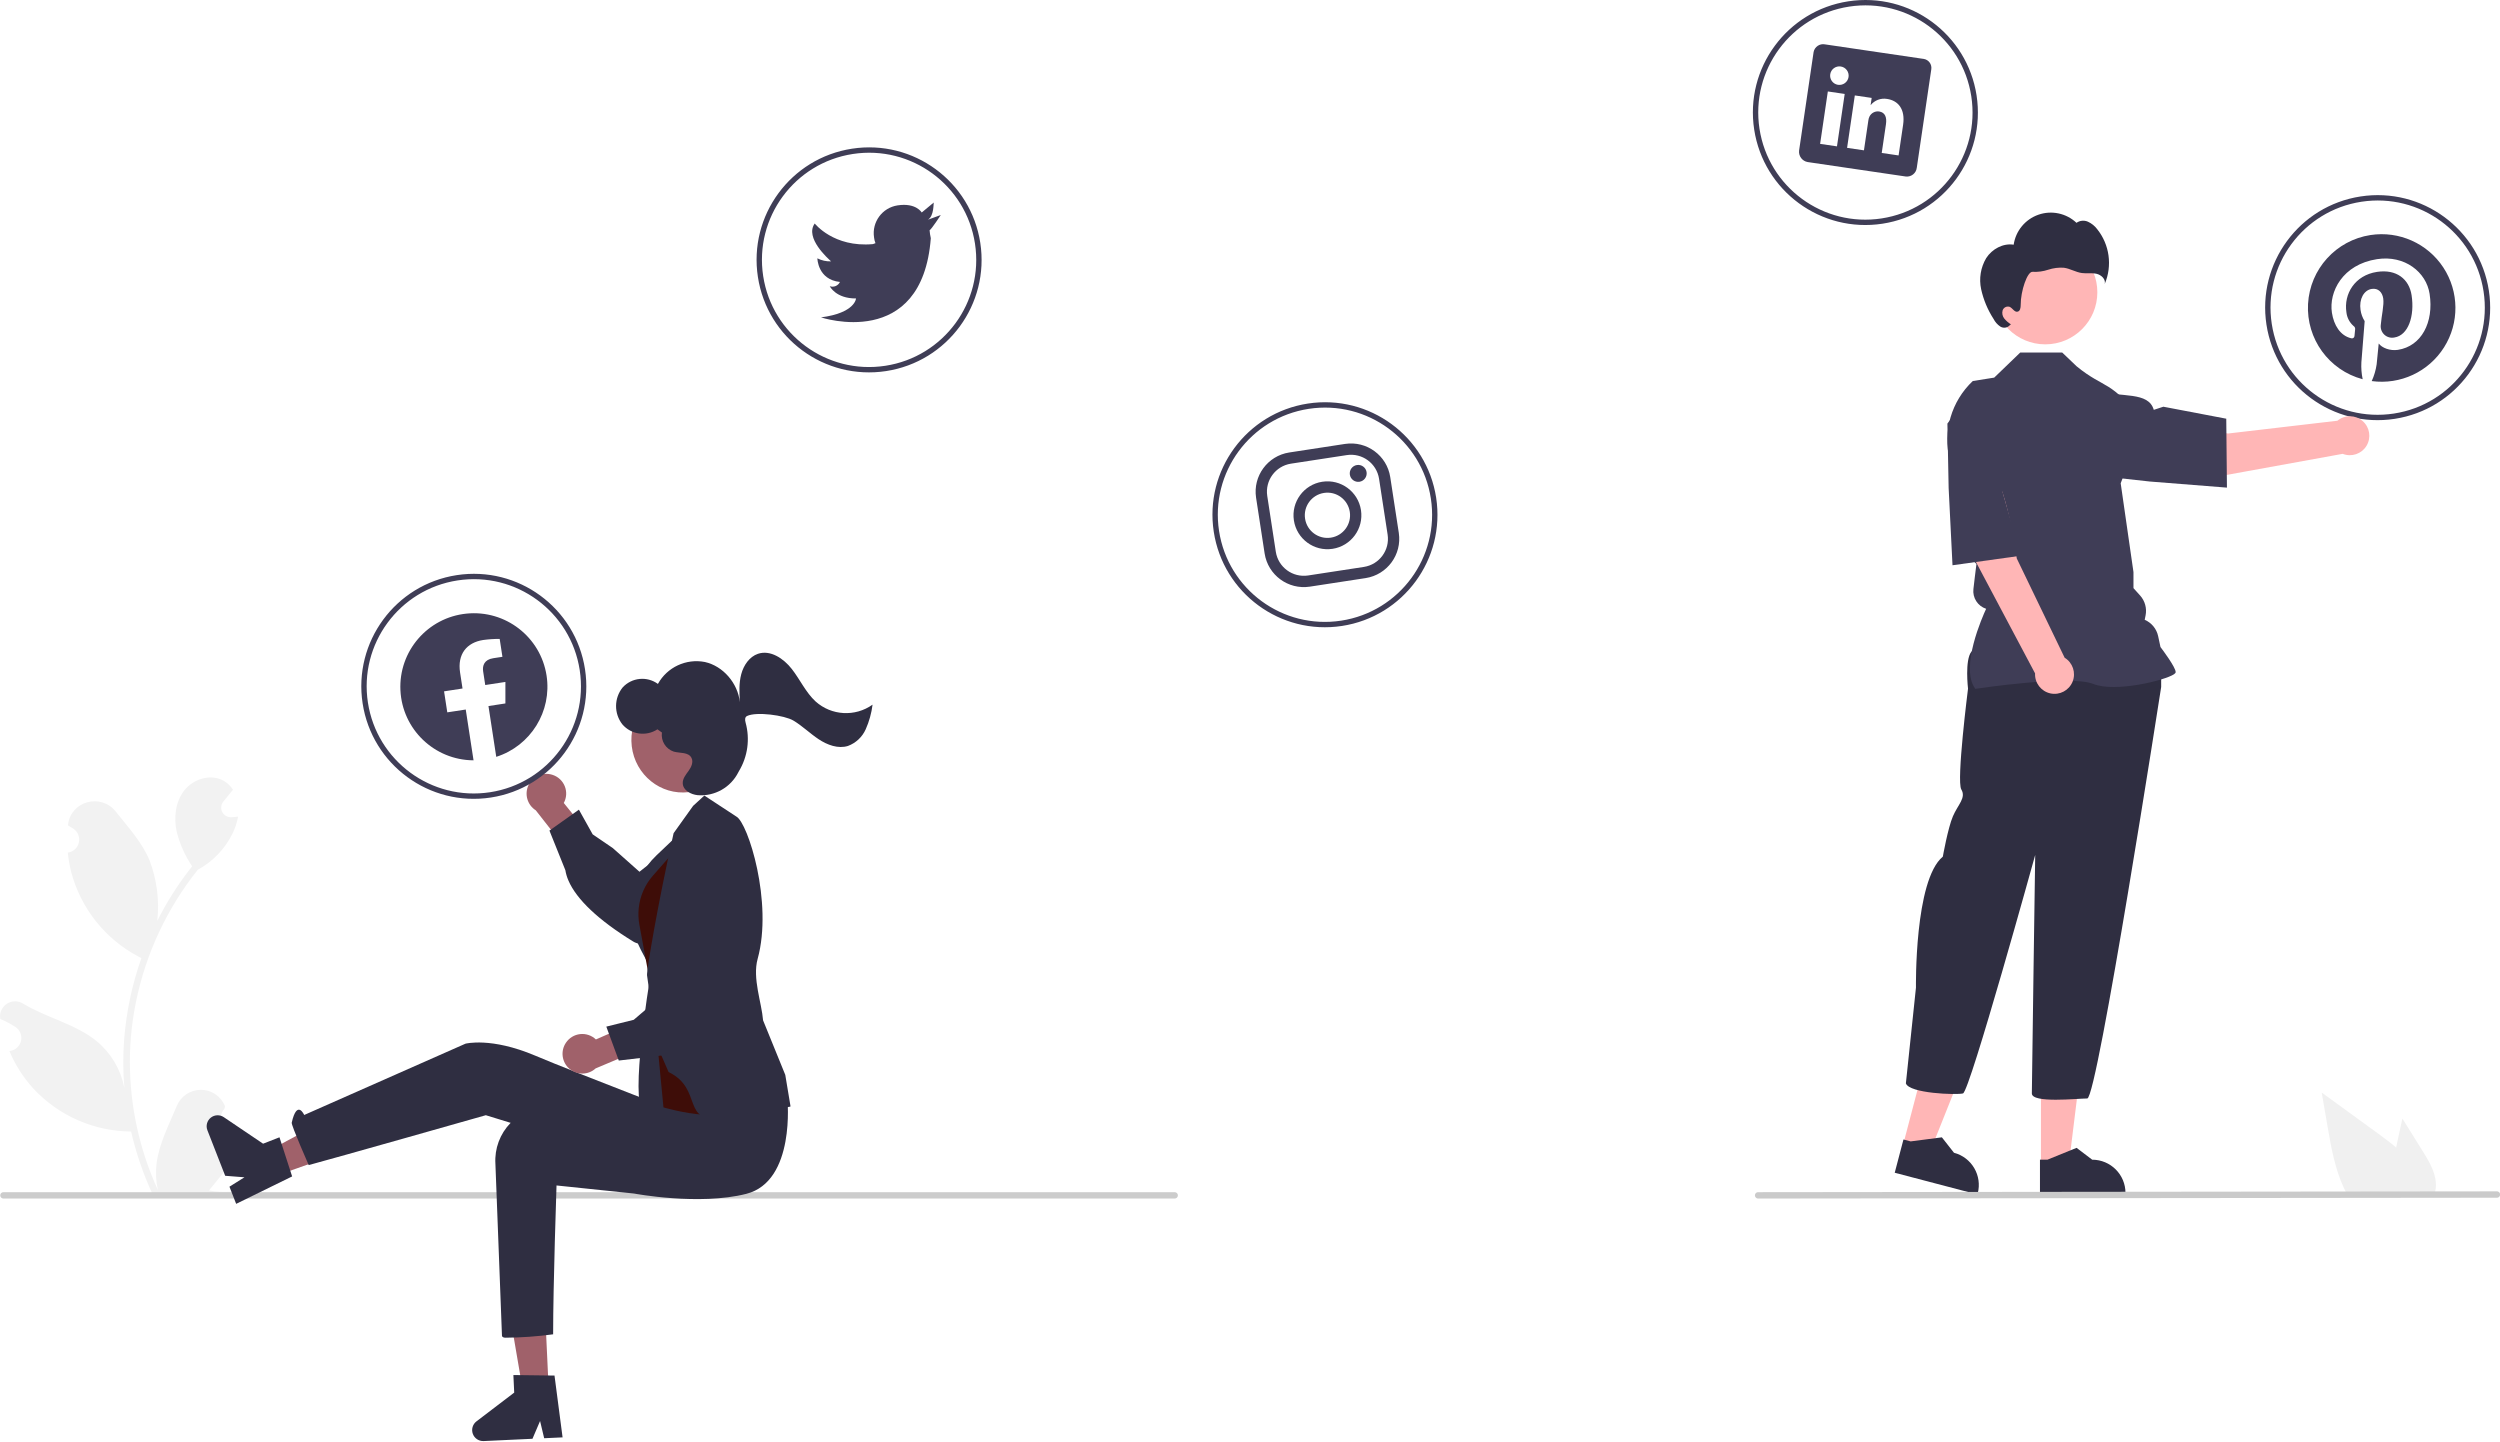
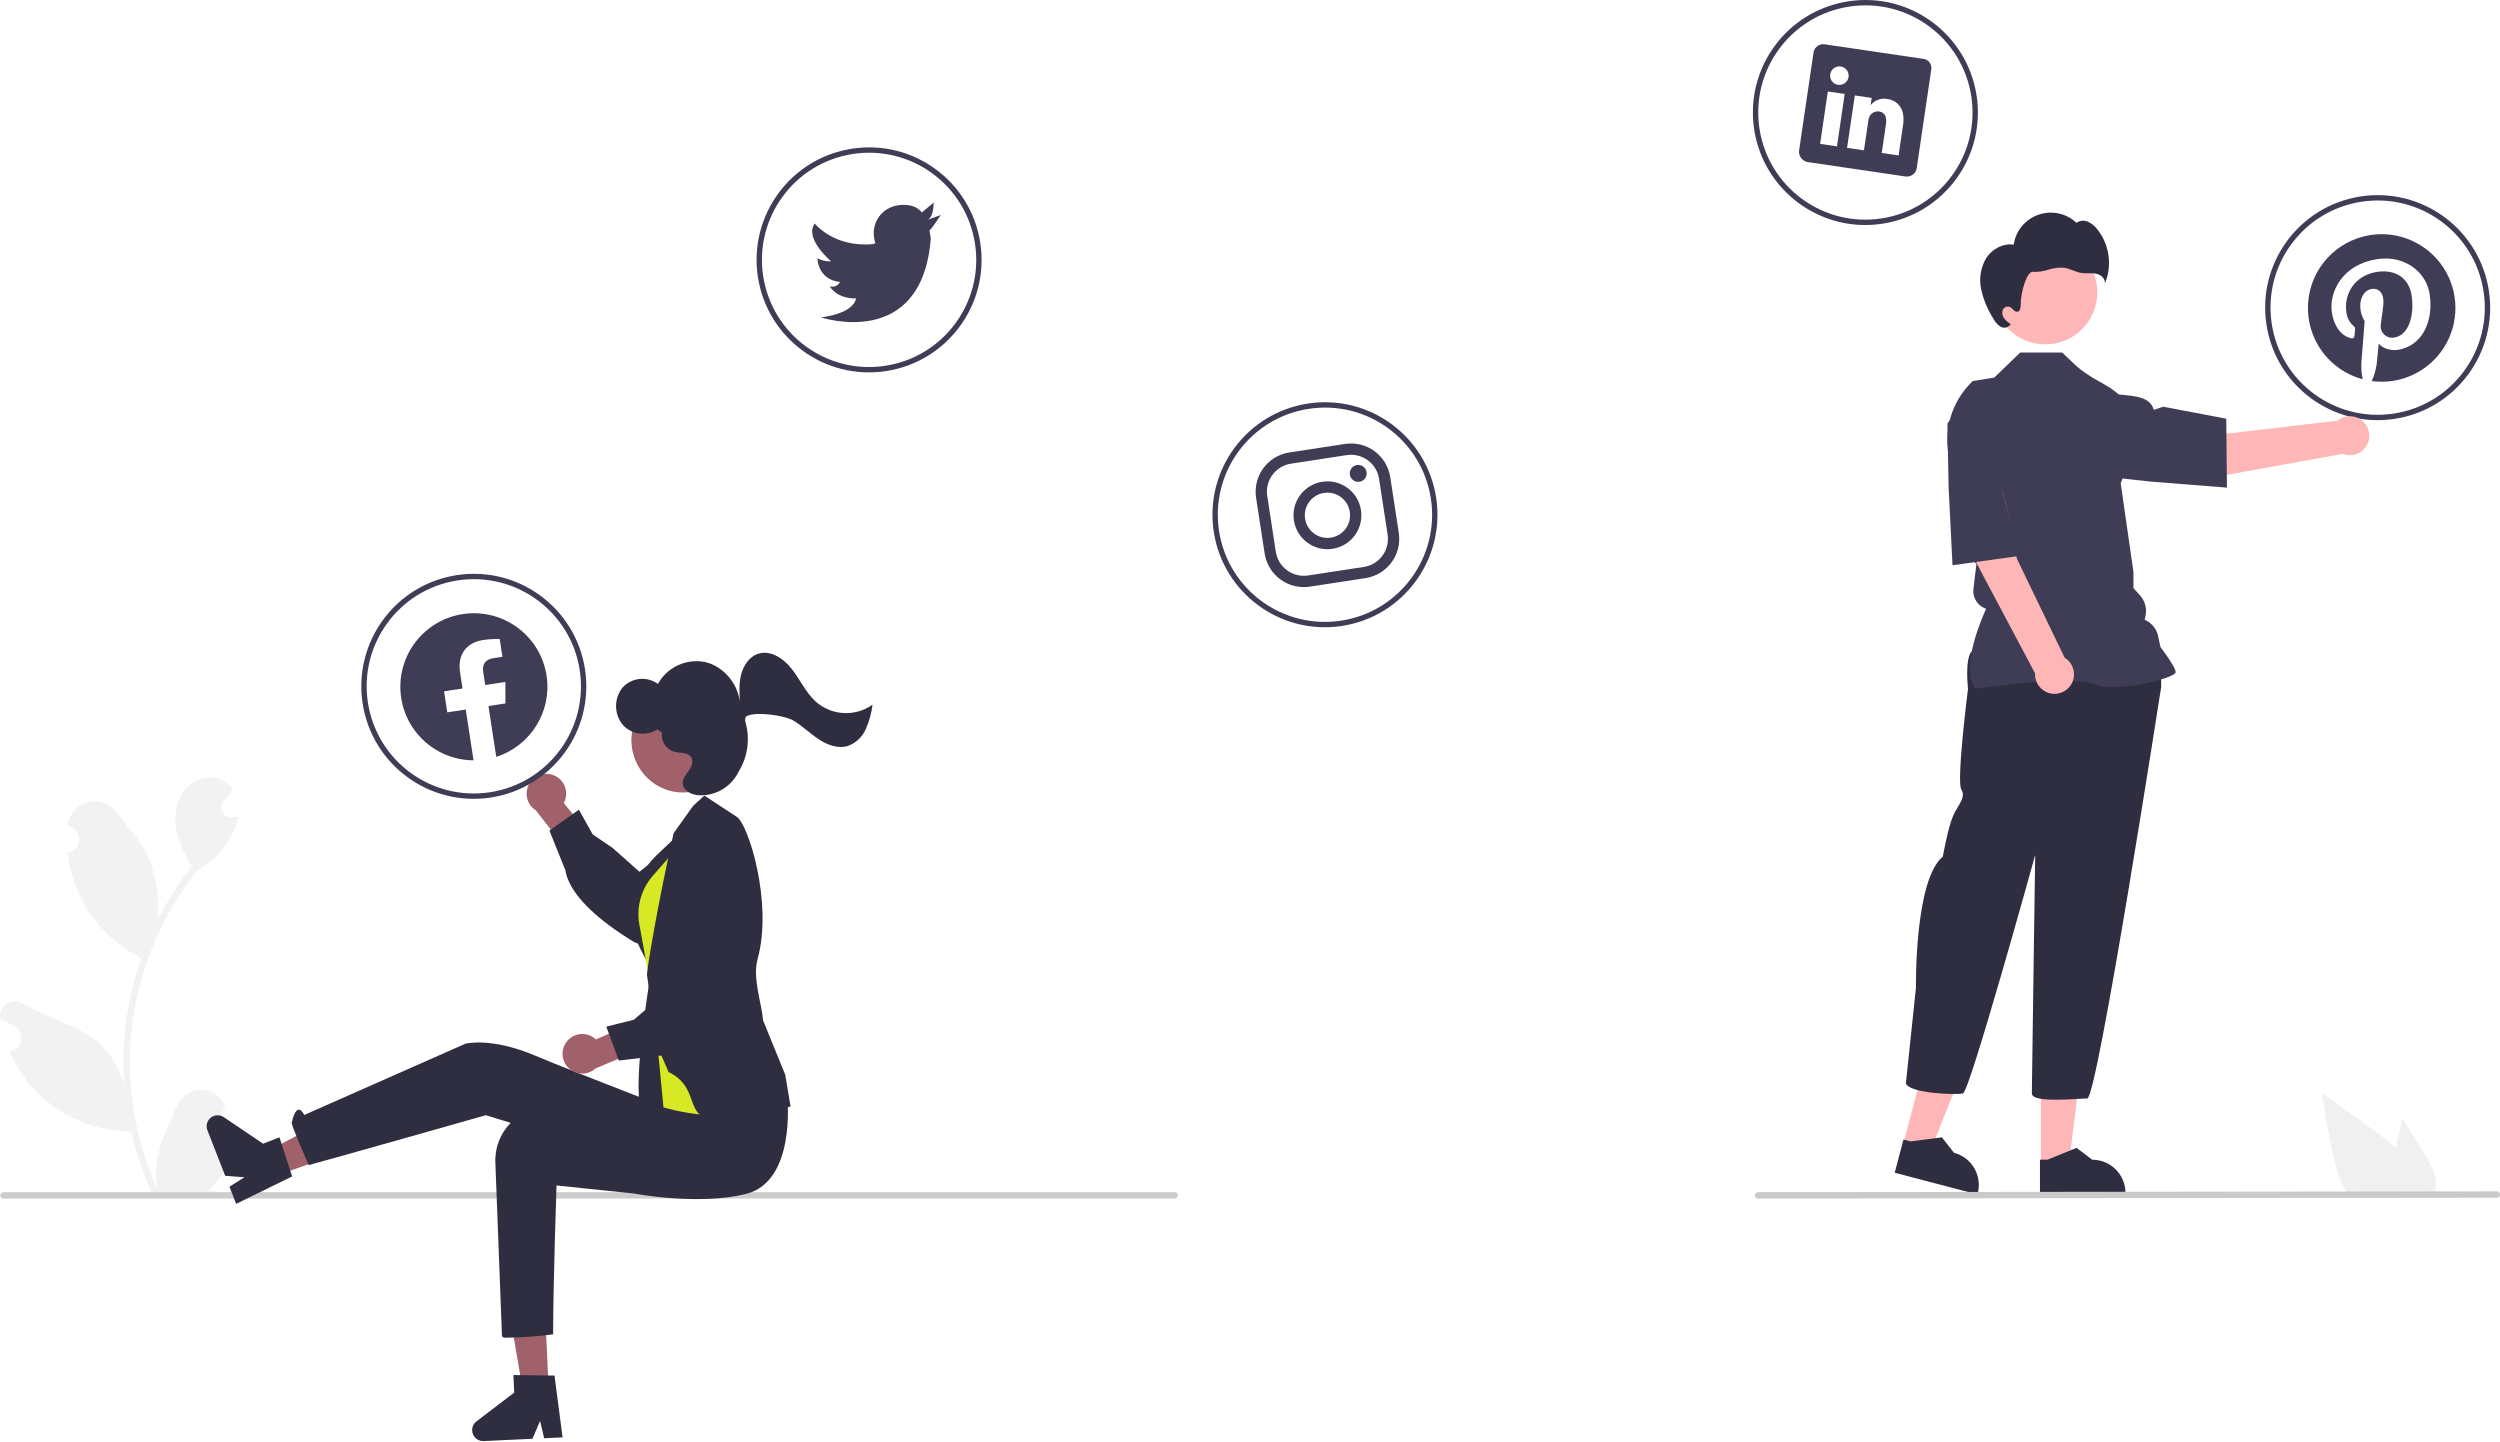
<svg xmlns="http://www.w3.org/2000/svg" data-name="Layer 1" width="933.351" height="538.011" viewBox="0 0 933.351 538.011">
  <path d="M219.715,601.266a3.613,3.613,0,0,1-2.619-6.263c.091-.362.156-.622.248-.984q-.049-.118-.098-.236a9.703,9.703,0,0,0-17.898.067c-2.927,7.051-6.654,14.113-7.572,21.568a28.705,28.705,0,0,0,.504,9.872,115.086,115.086,0,0,1-10.469-47.799,111.08,111.08,0,0,1,.689-12.392q.571-5.06,1.584-10.047a116.419,116.419,0,0,1,23.087-49.342,30.982,30.982,0,0,0,12.886-13.369,23.634,23.634,0,0,0,2.149-6.458c-.627.082-1.265.134-1.892.175-.195.01-.401.021-.597.031l-.074.003a3.58,3.58,0,0,1-2.94-5.832q.406-.5.813-.999c.411-.514.833-1.018,1.244-1.532a1.784,1.784,0,0,0,.134-.154c.473-.586.946-1.162,1.419-1.748a10.352,10.352,0,0,0-3.394-3.28c-4.741-2.777-11.281-.854-14.706,3.435-3.435,4.288-4.083,10.304-2.89,15.662a41.485,41.485,0,0,0,5.738,12.793c-.257.329-.525.648-.782.977a117.172,117.172,0,0,0-12.23,19.375,48.709,48.709,0,0,0-2.908-22.624c-2.783-6.715-8.001-12.37-12.595-18.175-5.519-6.973-16.835-3.93-17.807,4.909q-.014.128-.028.257,1.024.577,2.004,1.226a4.901,4.901,0,0,1-1.976,8.919l-.1.015a48.767,48.767,0,0,0,1.285,7.291,50.21,50.21,0,0,0,25,31.468c.401.206.792.411,1.193.607a119.598,119.598,0,0,0-6.438,30.296,113.435,113.435,0,0,0,.082,18.315l-.031-.216a29.974,29.974,0,0,0-10.232-17.308c-7.874-6.469-18.999-8.851-27.494-14.05a5.625,5.625,0,0,0-8.616,5.473q.017.114.035.227a32.928,32.928,0,0,1,3.692,1.779q1.024.578,2.004,1.226a4.901,4.901,0,0,1-1.976,8.919l-.1.015c-.072.01-.134.021-.206.031a48.808,48.808,0,0,0,8.978,14.058,50.254,50.254,0,0,0,36.446,15.991h.01a119.563,119.563,0,0,0,8.032,23.447h28.692c.103-.319.195-.648.288-.967a32.599,32.599,0,0,1-7.939-.473c2.129-2.612,4.257-5.245,6.386-7.857a1.78,1.78,0,0,0,.134-.154c1.08-1.337,2.17-2.663,3.25-4l.001-.002a47.75,47.75,0,0,0-1.399-12.164Z" transform="translate(-133.3245 -180.9944)" fill="#f2f2f2" />
  <path d="M573.079,627.271a1.186,1.186,0,0,1-1.19,1.19h-437.29a1.19,1.19,0,0,1,0-2.38h437.29A1.187,1.187,0,0,1,573.079,627.271Z" transform="translate(-133.3245 -180.9944)" fill="#ccc" />
  <path d="M339.691,470.303a7.34,7.34,0,0,1,4.118,10.475l10.527,13.06-6.376,8.333L333.352,483.519a7.38,7.38,0,0,1,6.339-13.216Z" transform="translate(-133.3245 -180.9944)" fill="#a0616a" />
  <path d="M344.397,505.875l-5.945-14.79L349.45,483.275l5.141,9.213,7.507,5.12,9.971,8.855c2.703-2.22,23.442-18.84,30.076-11.774a7.838,7.838,0,0,1,2.322,6.129c-.414,5.379-6.118,9.894-6.334,10.06L385.542,522.701c-.47.801-5.418,9.036-11.074,10.469a6.039,6.039,0,0,1-4.806-.708c-12.871-7.903-21.1-15.681-24.123-22.739A16.264,16.264,0,0,1,344.397,505.875Z" transform="translate(-133.3245 -180.9944)" fill="#2f2e41" />
  <polygon points="204.841 518.444 195.157 518.896 188.803 481.76 203.096 481.092 204.841 518.444" fill="#a0616a" />
  <path d="M343.357,717.623l-6.872.321-1.53-6.43-2.838,6.634L313.893,719.001a4.101,4.101,0,0,1-2.677-7.359l14.084-10.732-.307-6.559,15.351.198Z" transform="translate(-133.3245 -180.9944)" fill="#2f2e41" />
  <polygon points="103.735 438.707 100.207 429.678 133.358 411.773 150.104 422.299 103.735 438.707" fill="#a0616a" />
  <path d="M221.493,630.44l-2.504-6.407,5.602-3.507-7.194-.565-6.64-16.994a4.101,4.101,0,0,1,6.115-4.892l14.675,9.908,6.116-2.39,4.725,14.607Z" transform="translate(-133.3245 -180.9944)" fill="#2f2e41" />
  <path d="M427.502,592.827s-4.022,25.676-23.033,27.577-36.536-6.664-36.536-6.664l-53.232-16.394S258.08,613.433,248.574,615.968c0,0-6.557-14.882-6.337-15.843,2.022-8.845,4.656-2.862,4.656-2.862l60.203-26.616s9.506-2.535,25.982,4.436,60.617,23.774,60.617,23.774Z" transform="translate(-133.3245 -180.9944)" fill="#2f2e41" />
  <path d="M427.283,591.253s3.171,30.758-15.349,35.457c-17.604,4.467-41.888-.115-41.888-.115L341.097,623.573s-1.267,37.196-1.267,55.574a139.582,139.582,0,0,1-17.744,1.267c-1.267,0-1.352-.664-1.352-.664l-2.454-64.287a20.062,20.062,0,0,1,20.757-21.283q2.05.078,4.301.29c17.809,1.708,39.918-1.923,39.918-1.923Z" transform="translate(-133.3245 -180.9944)" fill="#2f2e41" />
  <path d="M375.915,546.632s-7.518,45.465-2.437,49.095,12.049,3.644,12.049,3.644l1.62-25.103Z" transform="translate(-133.3245 -180.9944)" fill="#2f2e41" />
  <path d="M388.454,490.794l-10.052,9.552a29.628,29.628,0,0,0-5.83,35.237l4.805,9.163Z" transform="translate(-133.3245 -180.9944)" fill="#2f2e41" />
-   <path d="M390.702,492.4l-13.621,15.515a21.771,21.771,0,0,0-5.299,12.166v0a21.771,21.771,0,0,0,.248,6.137l5.133,27.905,3.858,40.299s29.787,9.025,32.836-4.911S390.702,492.4,390.702,492.4Z" transform="translate(-133.3245 -180.9944)" fill="#3e0d08" />
+   <path d="M390.702,492.4l-13.621,15.515a21.771,21.771,0,0,0-5.299,12.166v0a21.771,21.771,0,0,0,.248,6.137l5.133,27.905,3.858,40.299s29.787,9.025,32.836-4.911S390.702,492.4,390.702,492.4Z" transform="translate(-133.3245 -180.9944)" fill="#d7e824" />
  <path d="M382.936,581.235l-4.355-10.017L374.885,545.105c-.201-1.52,3.935-26.381,9.923-53.055l7.278-10.188,4.197-3.848,11.958,7.839c4.313,2.281,13.745,32.064,7.94,53.139-1.997,7.25,1.494,16.276,2.032,22.937l8.288,20.364,1.963,11.777-.299.114c-.299.114-5.095.762-24.676,4.025C387.263,600.913,396.147,587.61,382.936,581.235Z" transform="translate(-133.3245 -180.9944)" fill="#2f2e41" />
  <path d="M344.608,570.292a7.34,7.34,0,0,1,11.189-1.228l15.363-6.735,6.37,8.338L355.7,579.874a7.38,7.38,0,0,1-11.092-9.581Z" transform="translate(-133.3245 -180.9944)" fill="#a0616a" />
  <path d="M380.17,575.075l-15.831,1.861-4.654-12.661,10.239-2.546,6.909-5.902,11.159-7.302c-1.434-3.19-12.036-27.561-3.479-32.111a7.838,7.838,0,0,1,6.523-.634c5.082,1.809,7.944,8.498,8.048,8.75l8.109,15.25c.65.663,7.3,7.597,7.2,13.431a6.039,6.039,0,0,1-1.943,4.452c-11.001,10.35-20.663,16.252-28.267,17.319A16.263,16.263,0,0,1,380.17,575.075Z" transform="translate(-133.3245 -180.9944)" fill="#2f2e41" />
  <ellipse cx="388.135" cy="457.362" rx="19.082" ry="19.507" transform="translate(-184.9776 -131.5727) rotate(-6.83227)" fill="#a0616a" />
  <path d="M437.827,442.888c-3.67-3.37-5.799-8.169-8.884-12.125s-8.023-7.236-12.637-5.677c-3.181,1.075-5.357,4.256-6.249,7.619-.892,3.363-.707,6.931-.515,10.426-.775-7.136-6.298-13.482-13.038-14.981a16.44,16.44,0,0,0-17.553,8.177,9.946,9.946,0,0,0-13.149,1.296,11.08,11.08,0,0,0-.14,13.788,10.014,10.014,0,0,0,13.117,1.866l1.667,1.202a6.558,6.558,0,0,0,4.456,7.137c2.343.635,5.48.107,6.597,2.352.781,1.569-.102,3.449-1.113,4.847-1.011,1.398-2.235,2.864-2.165,4.623.104,2.654,3.042,4.171,5.578,4.429a15.626,15.626,0,0,0,15.196-8.593q.081-.164.179-.33a23.163,23.163,0,0,0,2.519-18.139c-.339-1.192-.252-2.118.551-2.506,3.471-1.677,13.926-.283,17.278,1.708,3.352,1.991,6.184,4.818,9.442,6.974,3.258,2.157,7.257,3.642,10.929,2.508a11.71,11.71,0,0,0,6.642-6.236,32.518,32.518,0,0,0,2.549-9.183A17.053,17.053,0,0,1,437.827,442.888Z" transform="translate(-133.3245 -180.9944)" fill="#2f2e41" />
  <path d="M440.712,569.846l-.01-.013.01.026Z" transform="translate(-133.3245 -180.9944)" fill="#2f2e41" />
  <path d="M316.586,478.742a42,42,0,1,1,35.148-47.881A42,42,0,0,1,316.586,478.742ZM304.156,397.69a40,40,0,1,0,45.601,33.474A40,40,0,0,0,304.156,397.69Z" transform="translate(-133.3245 -180.9944)" fill="#3f3d56" />
  <path d="M464.158,319.533a42,42,0,1,1,35.148-47.881A42,42,0,0,1,464.158,319.533Zm-12.43-81.052a40,40,0,1,0,45.601,33.474A40,40,0,0,0,451.728,238.481Z" transform="translate(-133.3245 -180.9944)" fill="#3f3d56" />
  <path d="M634.353,414.685a42,42,0,1,1,35.148-47.881A42,42,0,0,1,634.353,414.685Zm-12.43-81.052a40,40,0,1,0,45.601,33.474A40,40,0,0,0,621.924,333.632Z" transform="translate(-133.3245 -180.9944)" fill="#3f3d56" />
  <path d="M836.116,264.515a42,42,0,1,1,35.148-47.881A42,42,0,0,1,836.116,264.515Zm-12.43-81.052A40,40,0,1,0,869.288,216.937,40,40,0,0,0,823.686,183.463Z" transform="translate(-133.3245 -180.9944)" fill="#3f3d56" />
  <path d="M1027.369,337.366A42,42,0,1,1,1062.517,289.485,42,42,0,0,1,1027.369,337.366Zm-12.43-81.052a40,40,0,1,0,45.601,33.474A40,40,0,0,0,1014.939,256.314Z" transform="translate(-133.3245 -180.9944)" fill="#3f3d56" />
  <path d="M479.771,263.011l4.791-1.746s-3.439,5.282-4.184,5.7h0a20.124,20.124,0,0,0,.455,2.965c-3.244,42.179-40.994,29.555-40.994,29.555,12.796-1.659,13.08-7.064,13.08-7.064-7.58.05-9.806-4.566-9.806-4.566a3.09,3.09,0,0,0,3.802-1.595c-8.325-.848-8.435-8.823-8.435-8.823a10.4,10.4,0,0,0,5.131,1.135c-1.056-.951-9.948-8.794-6.114-14.137,0,0,7.051,9.036,21.718,7.697l.958-.349a7.85,7.85,0,0,1-.531-2.144,10.5,10.5,0,0,1,8.787-11.97h0c6.919-1.061,9.008,2.665,9.008,2.665l4.487-3.723C481.826,256.626,482.09,261.644,479.771,263.011Z" transform="translate(-133.3245 -180.9944)" fill="#3f3d56" />
  <path d="M636.145,350.899a10.59,10.59,0,0,1,12.037,8.836l3.201,20.871a10.59,10.59,0,0,1-8.836,12.037l-20.871,3.201a10.59,10.59,0,0,1-12.037-8.836l-3.201-20.871a10.59,10.59,0,0,1,8.836-12.037l20.871-3.201m-.64-4.174-20.871,3.201a14.824,14.824,0,0,0-12.37,16.851l3.201,20.871a14.824,14.824,0,0,0,16.851,12.37l20.871-3.201a14.824,14.824,0,0,0,12.37-16.851l-3.201-20.871A14.824,14.824,0,0,0,635.505,346.725Z" transform="translate(-133.3245 -180.9944)" fill="#3f3d56" />
  <path d="M640.876,360.855a3.16,3.16,0,1,1,.013-.002Z" transform="translate(-133.3245 -180.9944)" fill="#3f3d56" />
  <path d="M627.63,365.022a8.447,8.447,0,1,1-7.069,9.629,8.447,8.447,0,0,1,7.069-9.629h0m-.64-4.174a12.669,12.669,0,1,0,14.443,10.602v0a12.669,12.669,0,0,0-14.443-10.602Z" transform="translate(-133.3245 -180.9944)" fill="#3f3d56" />
  <path d="M1018.333,268.742a27.544,27.544,0,0,0-2.927,53.837,24.391,24.391,0,0,1-.484-6.319c.183-2.292,1.224-15.376,1.224-15.376a10.515,10.515,0,0,1-1.535-4.168c-.619-4.035,1.252-7.407,4.169-7.854,2.479-.38,3.955,1.297,4.297,3.521.382,2.491-.64,6.454-.925,10.031a4.258,4.258,0,0,0,5.106,4.578c5.153-.79,7.613-7.947,6.409-15.798-.915-5.967-5.622-9.811-12.926-8.69-8.252,1.265-12.46,8.217-11.405,15.096a7.939,7.939,0,0,0,2.617,5.059,1.346,1.346,0,0,1,.622,1.46c-.057.519-.164,1.767-.224,2.273a.946.946,0,0,1-1.257.889c-4.043-.972-6.454-4.857-7.174-9.548-1.185-7.729,3.919-18.003,16.85-19.986,10.391-1.594,18.387,4.88,19.625,12.95,1.638,10.683-3.082,19.567-11.832,20.909-2.941.451-5.944-.718-7.168-2.371,0,0-.618,6.513-.772,7.781a22.892,22.892,0,0,1-1.84,6.253,27.546,27.546,0,1,0-.451-54.526Z" transform="translate(-133.3245 -180.9944)" fill="#3f3d56" />
  <path d="M851.339,202.963l-36.667-5.403a3.622,3.622,0,0,0-4.255,2.853l-.003.016-5.415,36.749a3.907,3.907,0,0,0,3.199,4.318l36.656,5.401a3.709,3.709,0,0,0,4.079-3.246l5.415-36.749a3.405,3.405,0,0,0-2.806-3.912Q851.441,202.973,851.339,202.963Zm-32.199,32.673-6.294-.927,2.884-19.57,6.294.927Zm.393-22.977-.045-.007a3.459,3.459,0,1,1,.045.007Zm22.61,26.366-6.294-.927,1.577-10.7c.378-2.564-.28-4.45-2.557-4.786a3.479,3.479,0,0,0-3.57,1.848,4.285,4.285,0,0,0-.445,1.514L829.211,237.12l-6.294-.927,2.884-19.57,6.294.927-.401,2.723a6.442,6.442,0,0,1,6.145-2.345c4.132.609,6.856,3.793,5.991,9.664Z" transform="translate(-133.3245 -180.9944)" fill="#3f3d56" />
  <path d="M337.383,433.229a27.456,27.456,0,1,0-27.268,31.623l-2.908-18.963-6.893,1.057-1.203-7.847,6.893-1.057-.917-5.98c-1.043-6.801,2.433-11.181,8.632-12.132a42.193,42.193,0,0,1,6.157-.401l1.024,6.679-3.424.525c-3.369.517-4.103,2.769-3.773,4.919l.781,5.091,7.526-1.154.002,8.032-6.324.97,2.908,18.965a27.464,27.464,0,0,0,18.788-30.325Z" transform="translate(-133.3245 -180.9944)" fill="#3f3d56" fill-rule="evenodd" />
  <polygon points="710.484 427.449 720.526 430.086 735.477 392.605 720.655 388.713 710.484 427.449" fill="#ffb6b6" />
  <path d="M840.703,618.827l30.882,8.11.103-.391a12.428,12.428,0,0,0-8.863-15.177l-.001-0-4.517-5.761-11.649,1.516-2.696-.708Z" transform="translate(-133.3245 -180.9944)" fill="#2f2e41" />
  <polygon points="761.966 434.962 772.348 434.962 777.288 394.912 761.964 394.913 761.966 434.962" fill="#ffb6b6" />
  <path d="M894.925,626.788l31.929-.001v-.404a12.428,12.428,0,0,0-12.428-12.428h-.001L908.593,609.531l-10.882,4.425-2.787 0Z" transform="translate(-133.3245 -180.9944)" fill="#2f2e41" />
  <path d="M869.321,424.305c-2.508,3.135-1.254,13.795-1.254,13.795s-4.389,34.487-2.508,37.623-1.254,5.643-3.135,10.033-3.762,15.049-3.762,15.049c-10.66,8.779-10.033,48.909-10.033,48.909l-3.762,35.741c1.254,3.762,18.811,4.389,21.319,3.762s26.963-89.04,26.963-89.04-1.254,85.278-1.254,89.04,16.93,1.881,20.692,1.881,27.59-153.626,27.59-153.626v-8.779l-3.135-4.389S871.829,421.17,869.321,424.305Z" transform="translate(-133.3245 -180.9944)" fill="#2f2e41" />
  <circle cx="763.586" cy="109.123" r="19.438" fill="#ffb6b6" />
  <path d="M870.795,438.173l-.106-.149c-5.662-7.928,2.854-26.977,4.138-29.739h0a6.933,6.933,0,0,1-4.745-7.404l.554-4.707.577-4.617-4.135-4.135-.012-.103-2.38-20.821-3.46-13.829a30.361,30.361,0,0,1,8.617-29.423l7.997-1.27,9.719-9.364h15.673l5.374,5.134c10.565,8.661,13.074,4.898,24.987,21.201L925.065,361.422l4.768,33.147.003,5.999,2.483,2.76a8.588,8.588,0,0,1,2.037,7.429l-.327,1.633h0a8.588,8.588,0,0,1,5.015,6.094l.872,4.07c.746.985,5.672,7.552,5.672,9.348,0,.27-.199.53-.626.819-3.357,2.273-21.91,6.907-30.121,3.621-8.747-3.497-43.516,1.749-43.866,1.803Z" transform="translate(-133.3245 -180.9944)" fill="#3f3d56" />
  <path d="M860.92,359.321l16.163-3.164c5.977,8.926,9.186,33.335,9.186,33.335l17.869,37.059a7.271,7.271,0,1,1-11.037,5.846l-23.306-43.908Z" transform="translate(-133.3245 -180.9944)" fill="#ffb6b6" />
  <path d="M860.829,363.156l-.46-24.022,7.606-10.175a13.371,13.371,0,0,1,13.162-5.094h0a13.339,13.339,0,0,1,10.67,14.759c-1.291,10.172-4.222,22.901-10.853,25.781l-.067.029,6.872,24.035-25.486,3.56Z" transform="translate(-133.3245 -180.9944)" fill="#3f3d56" />
  <path d="M965.113,342.847s-24.117-4.943-34.507-2.211l-2.291,16.309,29.418,2.611,50.211-9.127a7.272,7.272,0,1,0-1.967-12.36Z" transform="translate(-133.3245 -180.9944)" fill="#ffb6b6" />
  <path d="M935.911,360.764l-23.882-2.633-9.113-8.851a13.371,13.371,0,0,1-3.359-13.708h0a13.339,13.339,0,0,1,16.009-8.684c9.921,2.588,19.849.174,21.853,7.12l3.576-1.17,23.483,4.474.253,25.733Z" transform="translate(-133.3245 -180.9944)" fill="#3f3d56" />
  <path d="M874.862,277.345c2.183-3.377,6.279-5.627,10.249-4.995a13.997,13.997,0,0,1,23.452-8.164,4.352,4.352,0,0,1,4.256-.426,8.974,8.974,0,0,1,3.458,2.776,20.141,20.141,0,0,1,2.818,20.49c.485-1.764-1.283-3.424-3.069-3.82-1.786-.396-3.66-.021-5.471-.279-2.322-.33-4.409-1.677-6.734-1.98a15.331,15.331,0,0,0-5.825.749,15.795,15.795,0,0,1-5.823.782c-1.957-.232-4.478,7.185-4.444,12.409.006.99-.197,2.261-1.165,2.471-1.191.259-1.882-1.386-3.016-1.834a2.098,2.098,0,0,0-2.573,1.368,3.421,3.421,0,0,0,.653,3.063,10.108,10.108,0,0,0,2.451,2.126l-.467.388a2.779,2.779,0,0,1-3.508.436,7.572,7.572,0,0,1-2.519-2.868,33.75,33.75,0,0,1-4.62-11.071A16.125,16.125,0,0,1,874.862,277.345Z" transform="translate(-133.3245 -180.9944)" fill="#2f2e41" />
  <path d="M1037.943,610.976l-7.71-12.39-1.54,7.08c-.27,1.24-.54,2.5-.79,3.75-2.19-1.87-4.52-3.6-6.8-5.26q-10.5-7.62-20.99-15.26l2.19,12.7c1.35,7.82,2.76,15.8,6.1,22.95.37.81.77,1.61,1.2,2.39h32.54a10.488,10.488,0,0,0,.54-2.24.775.775,0,0,0,.01-.15C1043.204,619.696,1040.524,615.126,1037.943,610.976Z" transform="translate(-133.3245 -180.9944)" fill="#f0f0f0" />
  <path d="M1065.485,628.154l-275.75.307a1.191,1.191,0,1,1,0-2.381l275.75-.307a1.191,1.191,0,1,1,0,2.381Z" transform="translate(-133.3245 -180.9944)" fill="#cacaca" />
</svg>
